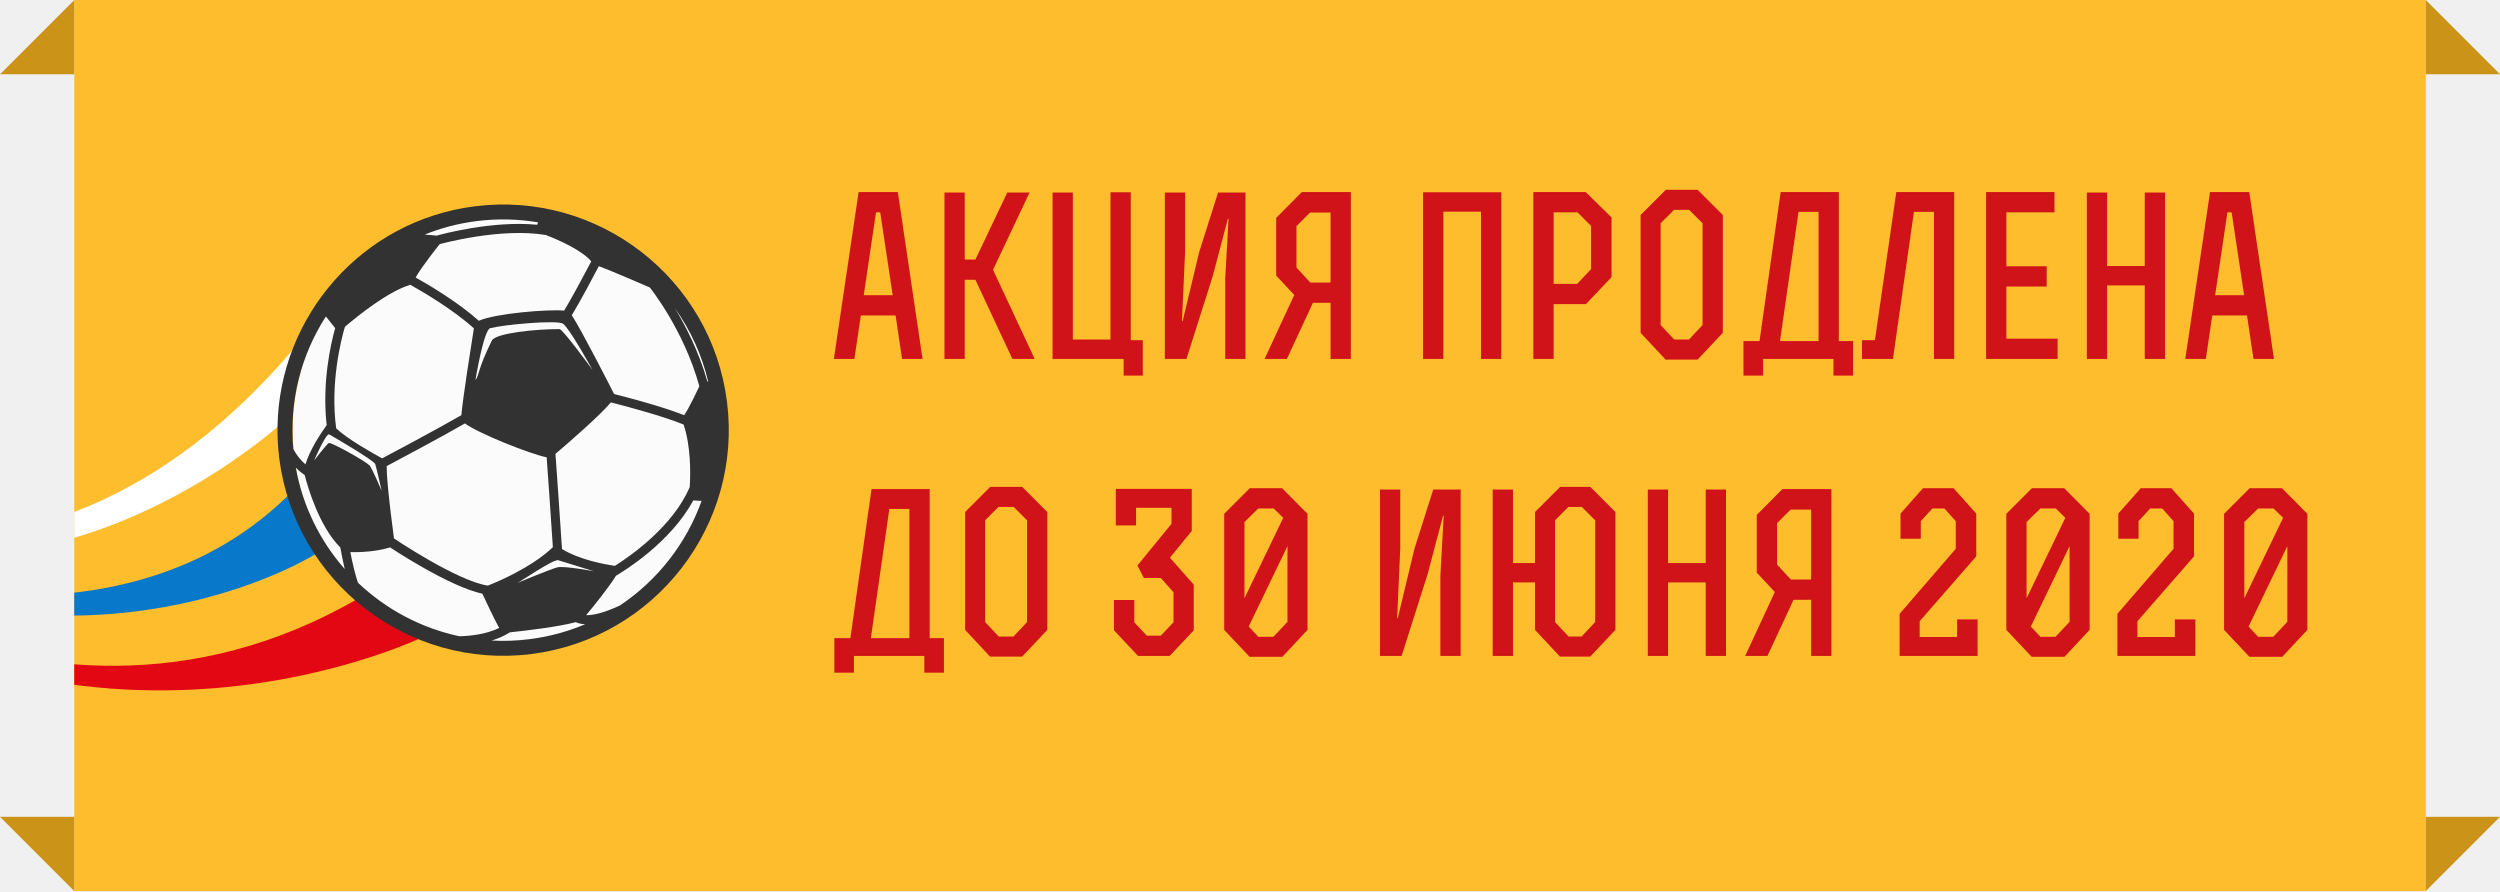
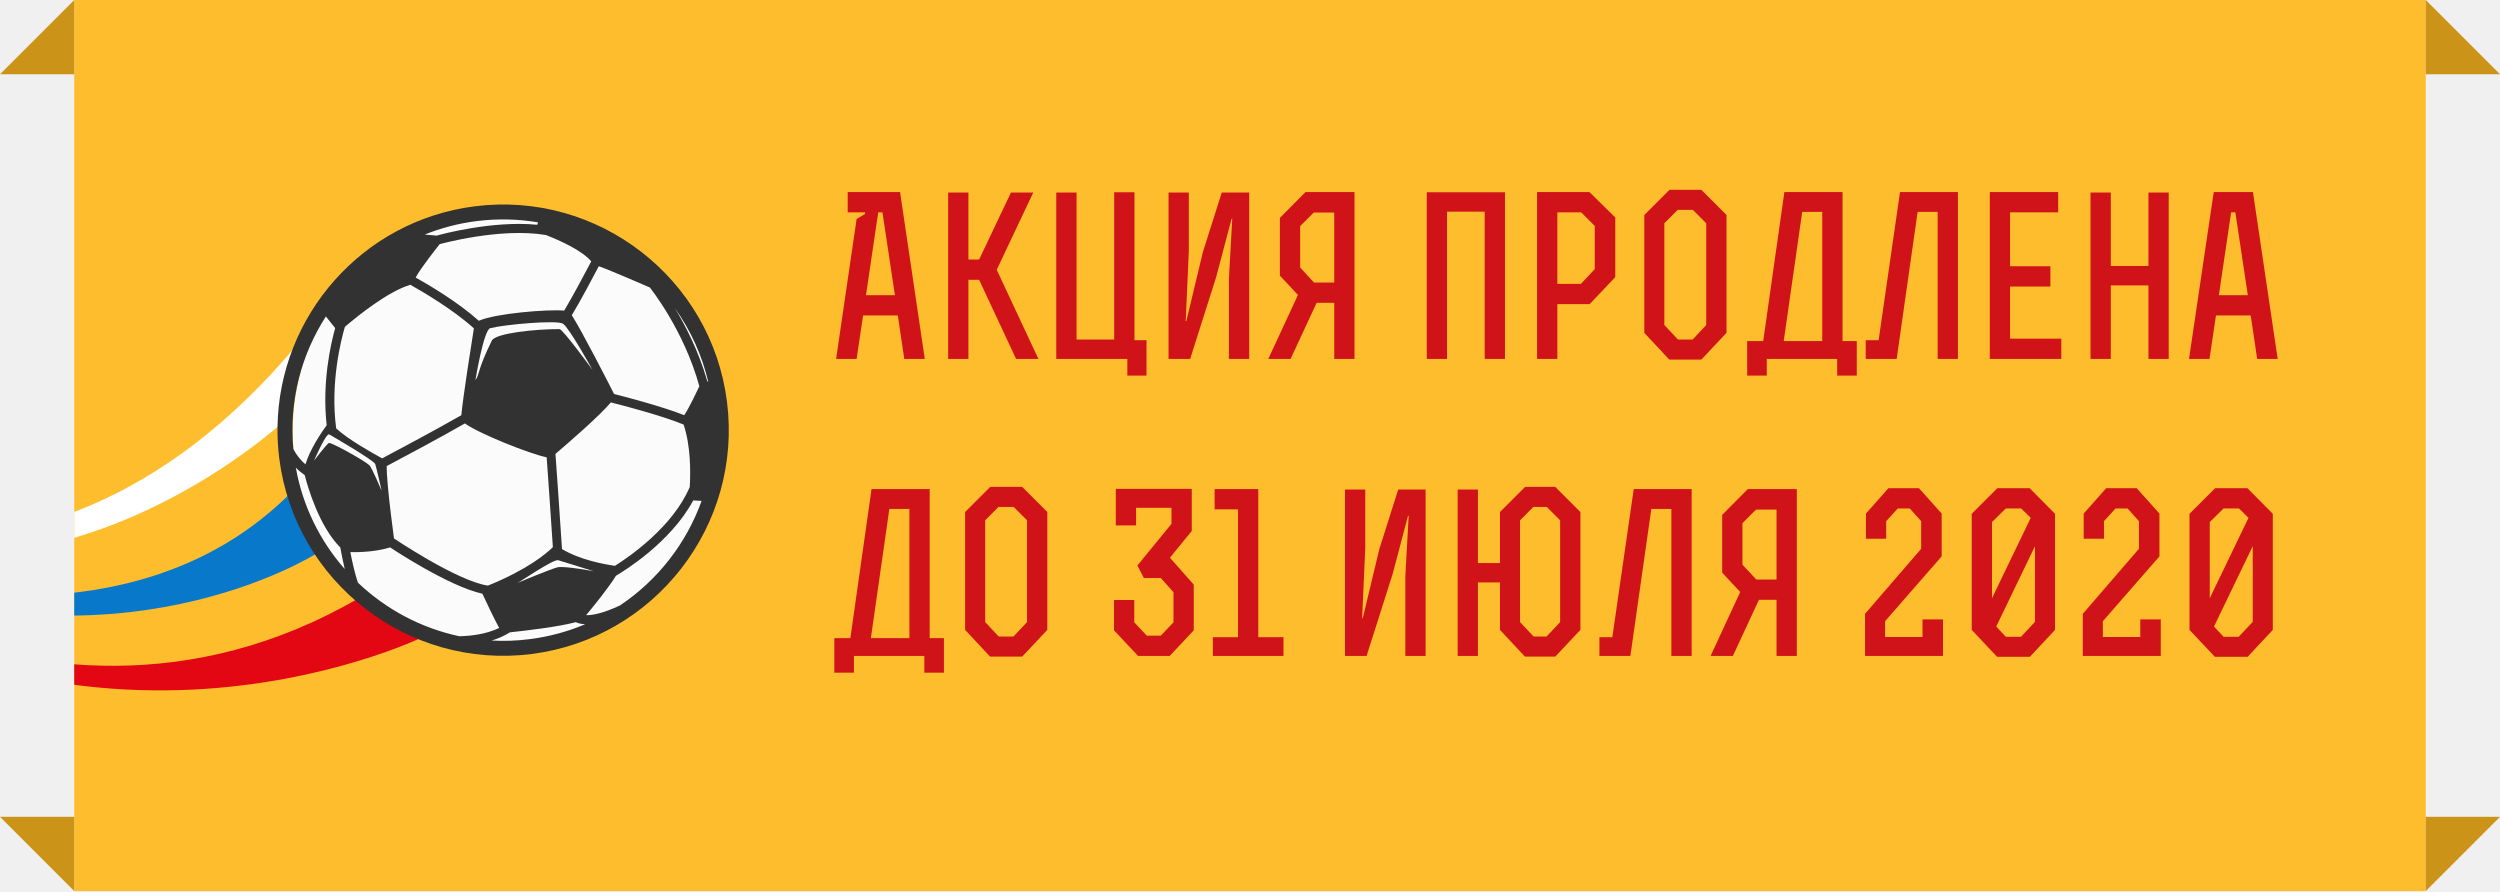
<svg xmlns="http://www.w3.org/2000/svg" width="202" height="72" viewBox="0 0 202 72" fill="none">
  <rect x="6" width="190" height="72" fill="#FEBD2C" />
  <mask id="mask0" mask-type="alpha" maskUnits="userSpaceOnUse" x="6" y="0" width="190" height="72">
    <rect x="6" width="190" height="72" fill="#FEBD2C" />
  </mask>
  <g mask="url(#mask0)">
    <path d="M23.509 33.529C23.509 33.529 2.377 54.05 -21.352 40.135C-21.352 40.135 4.188 54.469 26.242 25.03C26.24 25.034 22.754 33.277 23.509 33.529Z" fill="white" />
    <path d="M34.152 51.476C34.152 51.476 3.676 66.372 -23.802 40.768C-23.802 40.768 1.874 64.128 29.066 48.291C29.068 48.287 33.428 49.966 34.152 51.476Z" fill="#E30613" />
    <path d="M25.576 44.72C25.576 44.72 9.188 55.213 -13.244 45.865C-13.244 45.865 9.778 54.015 23.785 39.527C23.782 39.525 24.61 42.853 25.576 44.72Z" fill="#0878CA" />
    <ellipse cx="40.779" cy="34.823" rx="17.124" ry="17.715" fill="#FBFBFB" />
    <path d="M38.366 16.669C29.257 17.818 22.556 25.546 22.423 34.479L22.414 34.479C22.416 34.5 22.421 34.519 22.422 34.54C22.414 35.366 22.459 36.2 22.565 37.044C23.828 47.02 32.968 54.106 42.941 52.845C52.916 51.582 60.003 42.442 58.742 32.469C57.482 22.492 48.342 15.406 38.366 16.669ZM49.685 45.719C48.839 45.598 46.854 45.237 45.41 44.363C45.248 41.794 44.931 37.386 44.881 36.673C45.848 35.85 48.439 33.613 49.361 32.514C50.843 32.887 53.734 33.677 55.235 34.304C55.812 36.026 55.805 38.112 55.732 39.348C54.356 42.591 50.818 45.008 49.685 45.719ZM37.277 33.548C35.222 34.729 31.765 36.566 30.878 37.036C30.019 36.57 28.053 35.458 27.163 34.611C26.666 30.913 27.572 27.414 27.868 26.406C28.911 25.516 31.348 23.552 33.152 23.009C34.084 23.532 36.608 25 38.289 26.531C38.074 27.877 37.389 32.223 37.277 33.548ZM24.678 37.522C24.362 37.248 24.001 36.847 23.698 36.281C23.344 32.383 24.349 28.651 26.332 25.568L27.081 26.511C26.72 27.805 26.011 30.93 26.395 34.355C25.928 35 25.048 36.31 24.678 37.522ZM38.689 25.919C36.989 24.394 34.589 22.983 33.587 22.425C33.977 21.66 35.525 19.729 35.525 19.729C35.574 19.713 40.441 18.364 44.113 18.991C45.229 19.427 47.019 20.227 47.773 21.118C47.105 22.394 46.204 24.062 45.588 25.096C44.265 24.979 40.035 25.318 38.689 25.919ZM55.282 33.547C53.552 32.858 50.713 32.112 49.617 31.834C49.193 30.994 46.991 26.686 46.201 25.474C46.924 24.272 47.898 22.436 48.384 21.51C49.355 21.855 52.505 23.228 52.505 23.228C52.531 23.263 55.248 26.635 56.508 31.208C56.512 31.206 55.657 33.027 55.282 33.547ZM57.149 30.798C56.451 28.372 55.392 26.314 54.523 24.89C55.778 26.649 56.714 28.663 57.23 30.864C57.2 30.839 57.172 30.818 57.149 30.798ZM43.469 17.966C43.449 18.033 43.433 18.098 43.412 18.161C39.744 17.8 35.522 18.97 35.33 19.026L35.333 19.042L34.318 18.952C35.636 18.421 37.043 18.049 38.519 17.863C40.208 17.654 41.871 17.695 43.469 17.966ZM24.62 38.389C24.874 39.38 25.784 42.518 27.499 44.242C27.565 44.623 27.691 45.285 27.854 45.978C25.871 43.723 24.465 40.922 23.899 37.785C24.16 38.046 24.413 38.246 24.62 38.389ZM28.917 47.076C28.689 46.394 28.467 45.441 28.308 44.615C29.053 44.628 30.664 44.59 31.915 44.092C31.915 44.092 31.225 39.197 31.247 37.657C32.177 37.166 35.516 35.392 37.564 34.214C38.721 35.051 42.846 36.689 44.17 36.95C44.249 38.058 44.519 41.83 44.671 44.211C44.161 44.714 42.633 46.02 39.423 47.317C36.926 46.951 31.764 43.46 31.713 43.428L31.91 44.09L31.44 44.179C31.636 44.31 36.261 47.382 38.974 47.971C39.295 48.655 39.949 50.044 40.334 50.741C39.233 51.269 37.946 51.393 37.11 51.407C34.005 50.745 31.172 49.223 28.917 47.076ZM39.721 51.756C40.229 51.601 40.735 51.39 41.199 51.094C42.408 50.965 45.151 50.647 46.523 50.27C46.697 50.355 46.944 50.426 47.283 50.438C45.882 51.031 44.377 51.443 42.794 51.644C41.753 51.778 40.728 51.811 39.721 51.756ZM50.084 48.926C48.691 49.573 47.849 49.718 47.36 49.706C47.949 48.996 49.184 47.483 49.77 46.52C50.407 46.148 54.181 43.842 56.015 40.433L56.689 40.472C55.454 43.919 53.128 46.895 50.084 48.926Z" fill="#323232" />
    <path d="M38.414 30.718C38.414 30.718 39.076 26.655 39.613 26.516C40.787 26.215 44.989 25.846 45.482 26.151C45.98 26.454 47.876 29.89 47.876 29.89C47.876 29.89 45.477 26.593 45.213 26.592C43.312 26.585 40.042 26.91 39.738 27.522C38.527 29.989 38.787 30.186 38.414 30.718Z" fill="#FBFBFB" />
    <path d="M41.795 47.104C41.991 47.037 44.737 45.149 45.097 45.265C45.458 45.38 47.992 46.159 47.992 46.159C47.992 46.159 45.599 45.71 45.048 45.839C44.498 45.971 41.795 47.104 41.795 47.104Z" fill="#FBFBFB" />
    <path d="M25.38 37.209C25.38 37.209 26.345 34.955 26.607 35.102C26.871 35.253 30.223 37.203 30.32 37.497C30.418 37.792 30.836 39.654 30.836 39.654C30.836 39.654 30.05 37.785 29.843 37.589C29.462 37.22 26.742 35.712 26.571 35.792C26.398 35.878 25.38 37.209 25.38 37.209Z" fill="#FBFBFB" />
  </g>
-   <path d="M72.544 15.518L74.542 29H72.886L72.364 25.49H69.556L69.034 29H67.378L69.376 15.518H72.544ZM70.78 17.156L69.79 23.852H72.13L71.122 17.156H70.78ZM78.814 20.972L81.388 15.554H83.189L80.237 21.8L83.603 29H81.802L78.814 22.61H77.951V29H76.312V15.554H77.951V20.972H78.814ZM85.048 15.554H86.686V27.434H89.728V15.536H91.366V27.488H92.338V30.35H90.79V29H85.048V15.554ZM94.119 15.554H95.757V20.288L95.505 25.94H95.559L96.891 20.378L98.421 15.554H100.635V29H98.997V22.52L99.267 17.678H99.213L97.971 22.376L95.865 29H94.119V15.554ZM106.087 24.464L103.981 29H102.181L104.575 23.834L103.117 22.268V17.606L105.187 15.518H109.147V29H107.509V24.464H106.087ZM105.853 17.174L104.755 18.272V21.62L105.871 22.826H107.509V17.174H105.853ZM114.984 15.536H121.302V29H119.664V17.102H116.622V29H114.984V15.536ZM130.214 22.394L128.144 24.572H125.534V29H123.896V15.518H128.126L130.214 17.57V22.394ZM128.558 21.746V18.254L127.46 17.156H125.534V22.934H127.442L128.558 21.746ZM137.169 29.054H134.577L132.561 26.894V17.372L134.595 15.338H137.169L139.203 17.372V26.894L137.169 29.054ZM137.565 18.038L136.485 16.958H135.261L134.181 18.038V26.264L135.279 27.434H136.467L137.565 26.264V18.038ZM140.873 27.56H142.169L143.879 15.518H148.577V27.56H149.729V30.35H148.145V29H142.457V30.35H140.873V27.56ZM145.319 17.12L143.825 27.56H146.939V17.12H145.319ZM157.902 15.518V29H156.264V17.12H154.644L152.952 29H150.45V27.488H151.494L153.222 15.518H157.902ZM165.373 23.15H162.115V27.362H166.255V29H160.477V15.518H166.003V17.156H162.115V21.512H165.373V23.15ZM168.616 15.554H170.254V21.494H173.296V15.554H174.934V29H173.296V23.06H170.254V29H168.616V15.554ZM181.739 15.518L183.737 29H182.081L181.559 25.49H178.751L178.229 29H176.573L178.571 15.518H181.739ZM179.975 17.156L178.985 23.852H181.325L180.317 17.156H179.975ZM67.414 51.56H68.71L70.42 39.518H75.118V51.56H76.27V54.35H74.686V53H68.998V54.35H67.414V51.56ZM71.86 41.12L70.366 51.56H73.48V41.12H71.86ZM82.589 53.054H79.997L77.981 50.894V41.372L80.015 39.338H82.589L84.623 41.372V50.894L82.589 53.054ZM82.985 42.038L81.905 40.958H80.681L79.601 42.038V50.264L80.699 51.434H81.887L82.985 50.264V42.038ZM96.294 39.5V42.902L94.53 45.062L96.456 47.24V50.93L94.512 53H91.956L90.012 50.93V48.482H91.65V50.282L92.658 51.362H93.792L94.818 50.282V47.852L93.792 46.7H92.424L91.902 45.692L94.656 42.326V41.03H91.794V42.452H90.156V39.5H96.294ZM100.968 53.072L98.916 50.894V41.516L100.986 39.446H103.596L105.648 41.516V50.894L103.614 53.072H100.968ZM102.912 41.084H101.67L100.554 42.182V48.338L103.686 41.84L102.912 41.084ZM101.67 51.452H102.894L104.028 50.246V44.126L100.896 50.624L101.67 51.452ZM111.504 39.554H113.142V44.288L112.89 49.94H112.944L114.276 44.378L115.806 39.554H118.02V53H116.382V46.52L116.652 41.678H116.598L115.356 46.376L113.25 53H111.504V39.554ZM128.493 53.054H126.045L124.029 50.894V47.06H122.247V53H120.609V39.554H122.247V45.494H124.029V41.372L126.063 39.338H128.493L130.527 41.372V50.894L128.493 53.054ZM128.889 42.038L127.809 40.958H126.729L125.649 42.038V50.264L126.747 51.434H127.791L128.889 50.264V42.038ZM133.143 39.554H134.781V45.494H137.823V39.554H139.461V53H137.823V47.06H134.781V53H133.143V39.554ZM144.917 48.464L142.811 53H141.011L143.405 47.834L141.947 46.268V41.606L144.017 39.518H147.977V53H146.339V48.464H144.917ZM144.683 41.174L143.585 42.272V45.62L144.701 46.826H146.339V41.174H144.683ZM155.38 39.446H157.846L159.682 41.498V44.954L155.11 50.192V51.47H158.134V50.048H159.79V53H153.49V49.598L158.026 44.342V42.11L157.108 41.084H156.136L155.2 42.11V43.532H153.562V41.498L155.38 39.446ZM164.162 53.072L162.11 50.894V41.516L164.18 39.446H166.79L168.842 41.516V50.894L166.808 53.072H164.162ZM166.106 41.084H164.864L163.748 42.182V48.338L166.88 41.84L166.106 41.084ZM164.864 51.452H166.088L167.222 50.246V44.126L164.09 50.624L164.864 51.452ZM172.976 39.446H175.442L177.278 41.498V44.954L172.706 50.192V51.47H175.73V50.048H177.386V53H171.086V49.598L175.622 44.342V42.11L174.704 41.084H173.732L172.796 42.11V43.532H171.158V41.498L172.976 39.446ZM181.757 53.072L179.705 50.894V41.516L181.775 39.446H184.385L186.437 41.516V50.894L184.403 53.072H181.757ZM183.701 41.084H182.459L181.343 42.182V48.338L184.475 41.84L183.701 41.084ZM182.459 51.452H183.683L184.817 50.246V44.126L181.685 50.624L182.459 51.452Z" fill="#D01319" />
+   <path d="M72.724 15.518L74.722 29H73.066L72.544 25.49H69.736L69.214 29H67.558L69.214 17.696L69.898 17.282V17.156H68.494V15.518H72.724ZM70.96 17.156L69.97 23.852H72.31L71.302 17.156H70.96ZM79.113 20.972L81.687 15.554H83.487L80.535 21.8L83.901 29H82.101L79.113 22.61H78.249V29H76.611V15.554H78.249V20.972H79.113ZM85.347 15.554H86.985V27.434H90.027V15.536H91.665V27.488H92.637V30.35H91.089V29H85.347V15.554ZM94.418 15.554H96.056V20.288L95.804 25.94H95.858L97.19 20.378L98.72 15.554H100.934V29H99.296V22.52L99.566 17.678H99.512L98.27 22.376L96.164 29H94.418V15.554ZM106.385 24.464L104.279 29H102.479L104.873 23.834L103.415 22.268V17.606L105.485 15.518H109.445V29H107.807V24.464H106.385ZM106.151 17.174L105.053 18.272V21.62L106.169 22.826H107.807V17.174H106.151ZM115.283 15.536H121.601V29H119.963V17.102H116.921V29H115.283V15.536ZM130.513 22.394L128.443 24.572H125.833V29H124.195V15.518H128.425L130.513 17.57V22.394ZM128.857 21.746V18.254L127.759 17.156H125.833V22.934H127.741L128.857 21.746ZM137.468 29.054H134.876L132.86 26.894V17.372L134.894 15.338H137.468L139.502 17.372V26.894L137.468 29.054ZM137.864 18.038L136.784 16.958H135.56L134.48 18.038V26.264L135.578 27.434H136.766L137.864 26.264V18.038ZM141.172 27.56H142.468L144.178 15.518H148.876V27.56H150.028V30.35H148.444V29H142.756V30.35H141.172V27.56ZM145.618 17.12L144.124 27.56H147.238V17.12H145.618ZM158.201 15.518V29H156.563V17.12H154.943L153.251 29H150.749V27.488H151.793L153.521 15.518H158.201ZM165.671 23.15H162.413V27.362H166.553V29H160.775V15.518H166.301V17.156H162.413V21.512H165.671V23.15ZM168.914 15.554H170.552V21.494H173.594V15.554H175.232V29H173.594V23.06H170.552V29H168.914V15.554ZM182.038 15.518L184.036 29H182.38L181.858 25.49H179.05L178.528 29H176.872L178.87 15.518H182.038ZM180.274 17.156L179.284 23.852H181.624L180.616 17.156H180.274ZM67.414 51.56H68.71L70.42 39.518H75.118V51.56H76.27V54.35H74.686V53H68.998V54.35H67.414V51.56ZM71.86 41.12L70.366 51.56H73.48V41.12H71.86ZM82.589 53.054H79.997L77.981 50.894V41.372L80.015 39.338H82.589L84.623 41.372V50.894L82.589 53.054ZM82.985 42.038L81.905 40.958H80.681L79.601 42.038V50.264L80.699 51.434H81.887L82.985 50.264V42.038ZM96.294 39.5V42.902L94.53 45.062L96.456 47.24V50.93L94.512 53H91.956L90.012 50.93V48.482H91.65V50.282L92.658 51.362H93.792L94.818 50.282V47.852L93.792 46.7H92.424L91.902 45.692L94.656 42.326V41.03H91.794V42.452H90.156V39.5H96.294ZM101.67 51.488H103.704V53H97.998V51.488H100.032V41.156H98.142V39.518H101.67V51.488ZM108.674 39.554H110.312V44.288L110.06 49.94H110.114L111.446 44.378L112.976 39.554H115.19V53H113.552V46.52L113.822 41.678H113.768L112.526 46.376L110.42 53H108.674V39.554ZM125.663 53.054H123.215L121.199 50.894V47.06H119.417V53H117.779V39.554H119.417V45.494H121.199V41.372L123.233 39.338H125.663L127.697 41.372V50.894L125.663 53.054ZM126.059 42.038L124.979 40.958H123.899L122.819 42.038V50.264L123.917 51.434H124.961L126.059 50.264V42.038ZM136.685 39.518V53H135.047V41.12H133.427L131.735 53H129.233V51.488H130.277L132.005 39.518H136.685ZM142.122 48.464L140.016 53H138.216L140.61 47.834L139.152 46.268V41.606L141.222 39.518H145.182V53H143.544V48.464H142.122ZM141.888 41.174L140.79 42.272V45.62L141.906 46.826H143.544V41.174H141.888ZM152.585 39.446H155.051L156.887 41.498V44.954L152.315 50.192V51.47H155.339V50.048H156.995V53H150.695V49.598L155.231 44.342V42.11L154.313 41.084H153.341L152.405 42.11V43.532H150.767V41.498L152.585 39.446ZM161.367 53.072L159.315 50.894V41.516L161.385 39.446H163.995L166.047 41.516V50.894L164.013 53.072H161.367ZM163.311 41.084H162.069L160.953 42.182V48.338L164.085 41.84L163.311 41.084ZM162.069 51.452H163.293L164.427 50.246V44.126L161.295 50.624L162.069 51.452ZM170.181 39.446H172.647L174.483 41.498V44.954L169.911 50.192V51.47H172.935V50.048H174.591V53H168.291V49.598L172.827 44.342V42.11L171.909 41.084H170.937L170.001 42.11V43.532H168.363V41.498L170.181 39.446ZM178.962 53.072L176.91 50.894V41.516L178.98 39.446H181.59L183.642 41.516V50.894L181.608 53.072H178.962ZM180.906 41.084H179.664L178.548 42.182V48.338L181.68 41.84L180.906 41.084ZM179.664 51.452H180.888L182.022 50.246V44.126L178.89 50.624L179.664 51.452Z" fill="#D01319" />
  <path d="M202 6L196 0V6H202Z" fill="#CB9419" />
  <path d="M0 6L6 0V6H0Z" fill="#CB9419" />
  <path d="M202 66L196 72V66H202Z" fill="#CB9419" />
  <path d="M0 66L6 72V66H0Z" fill="#CB9419" />
</svg>
